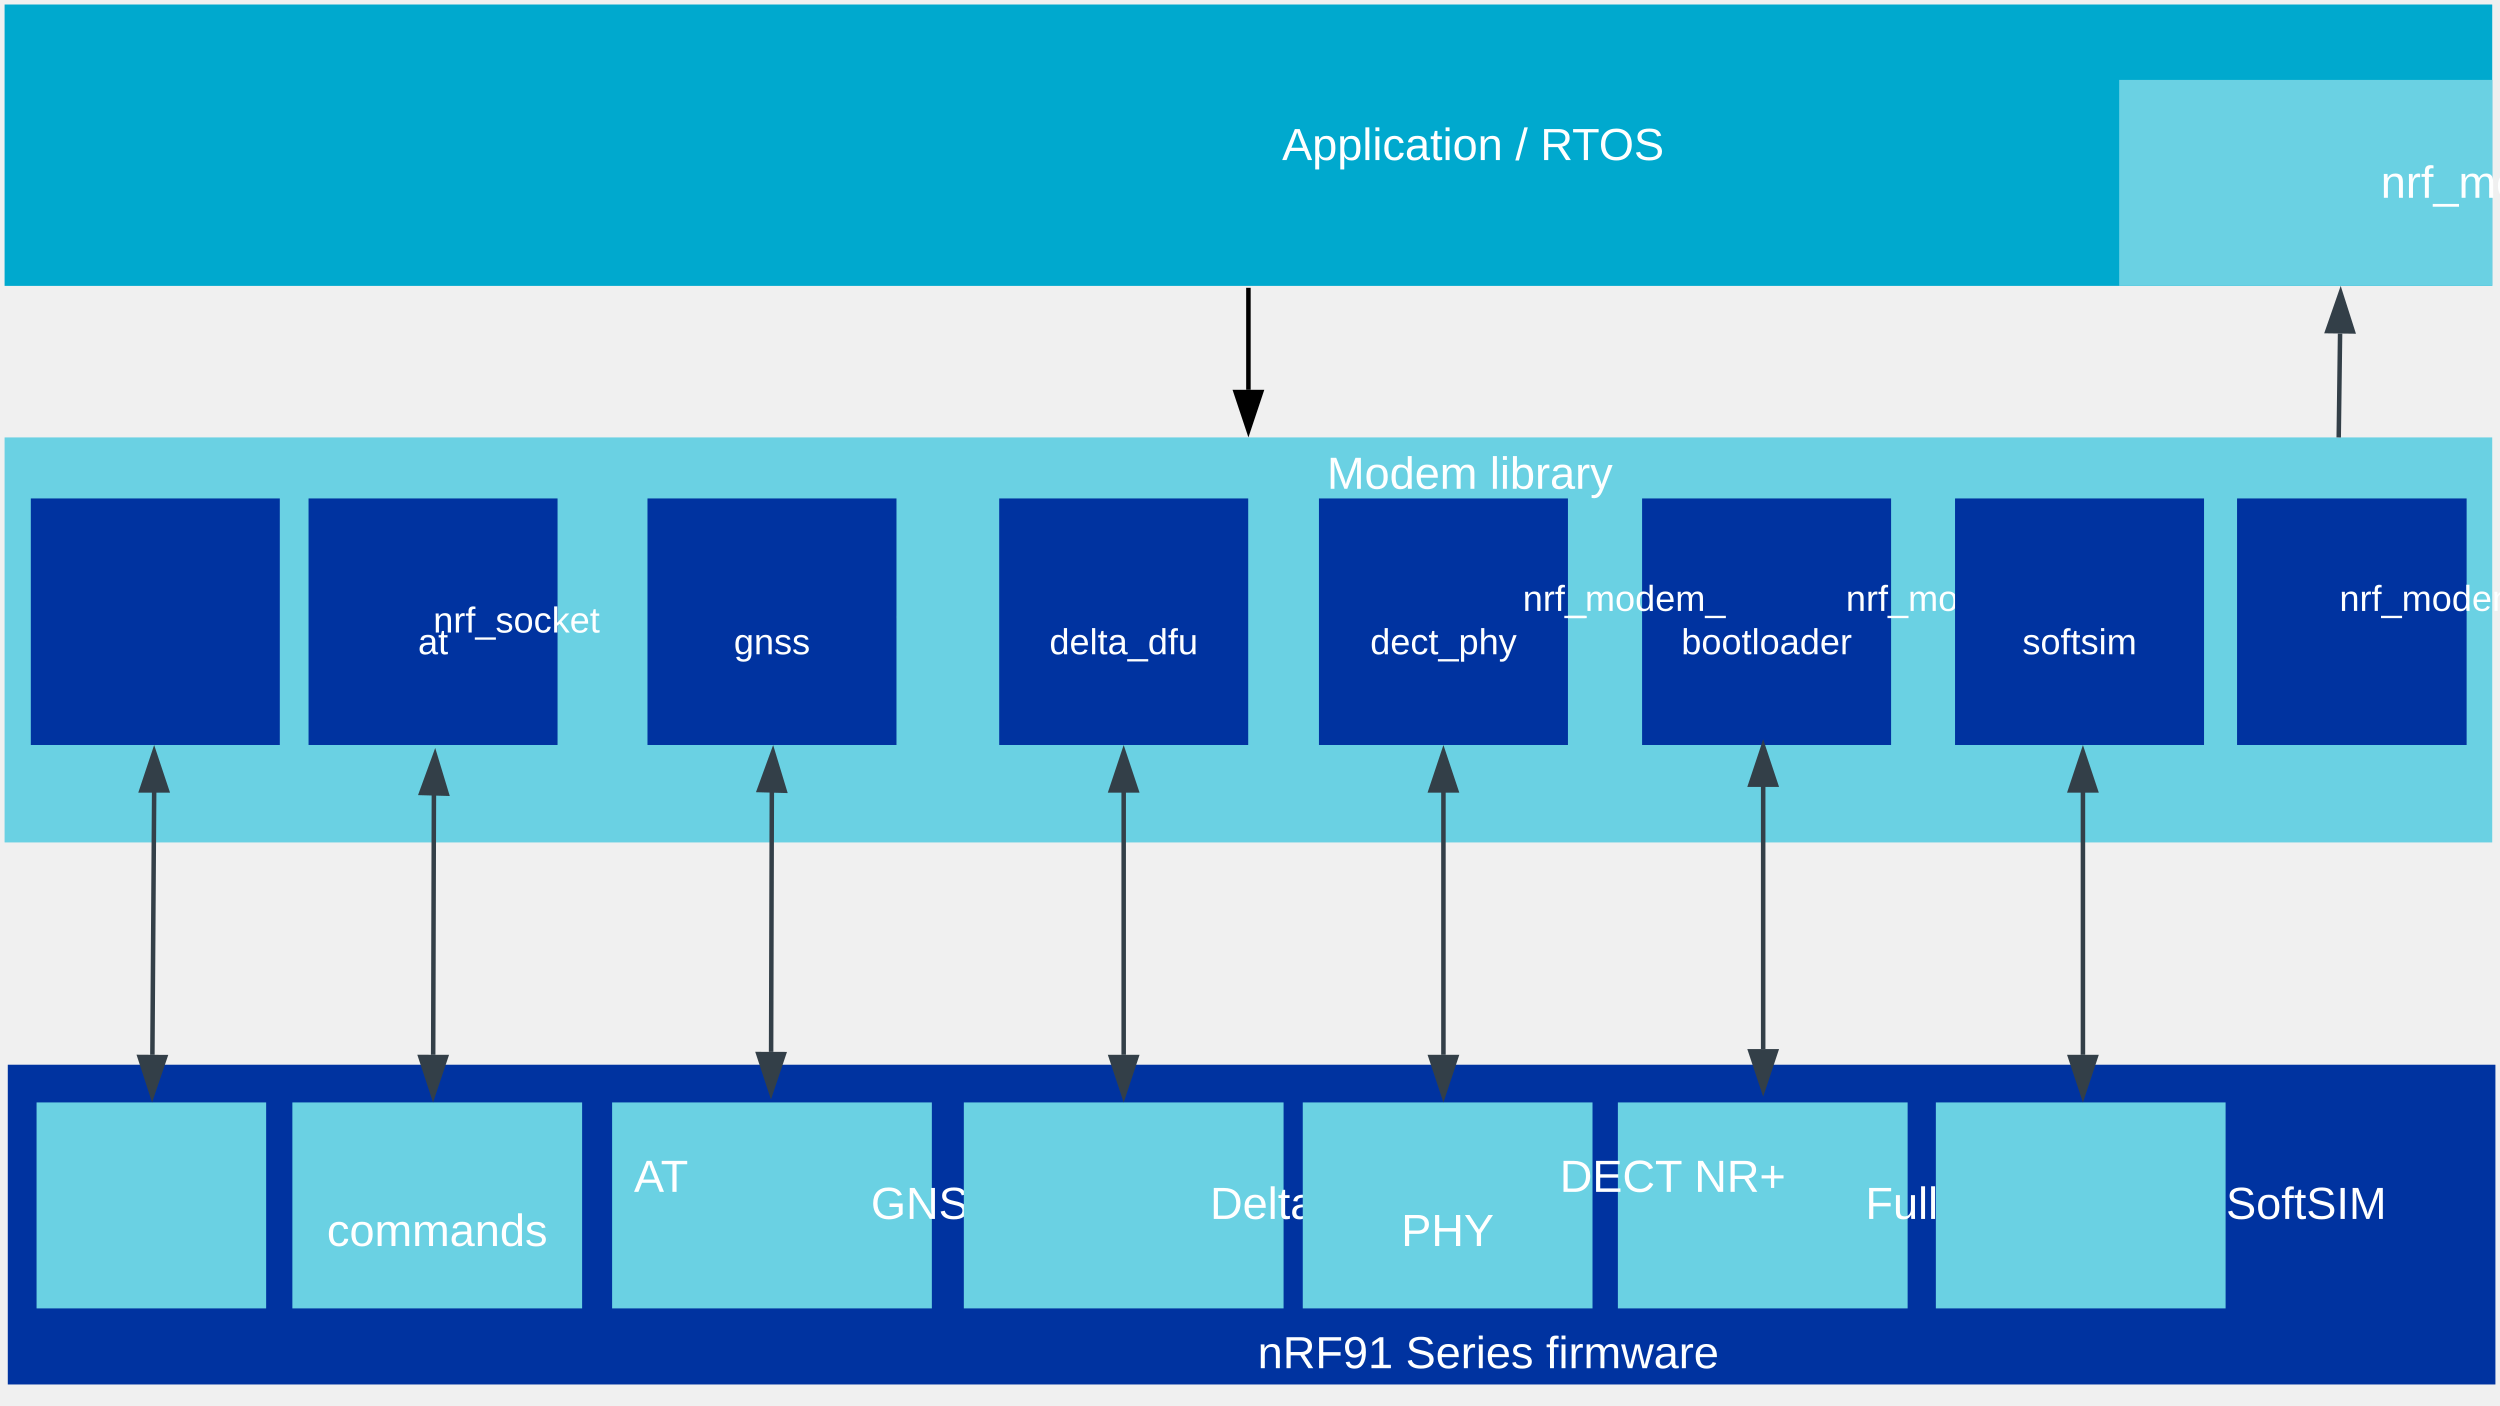
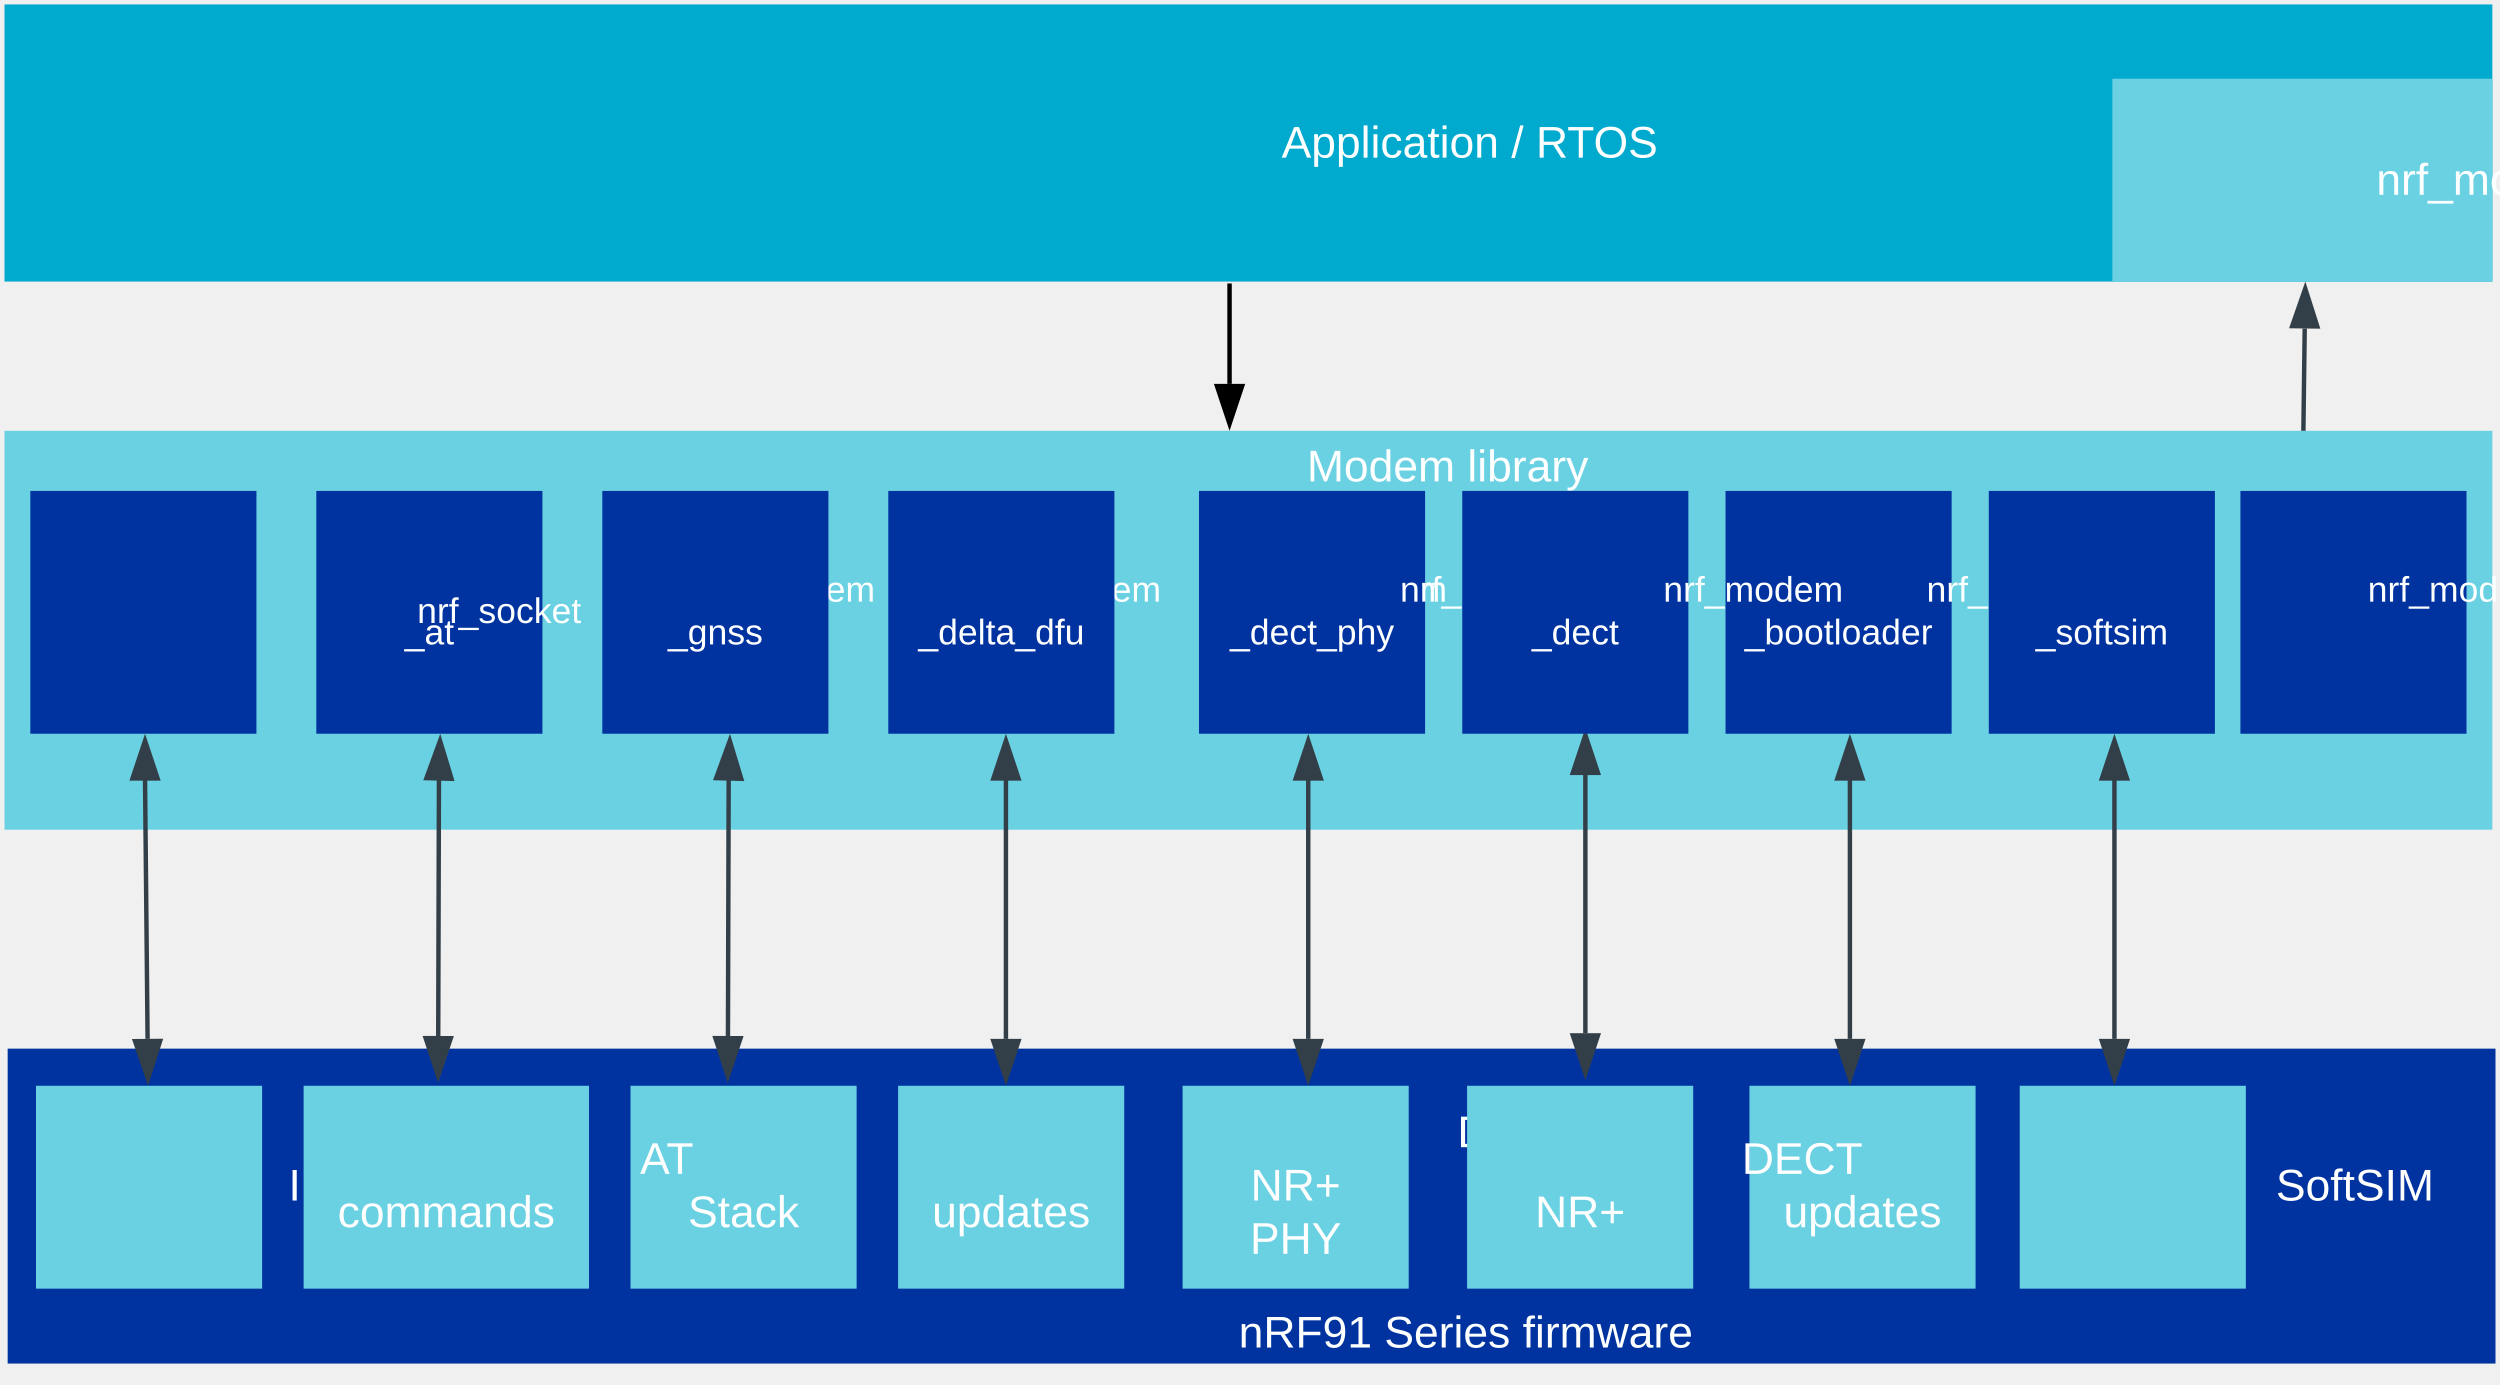
- <svg xmlns="http://www.w3.org/2000/svg" xmlns:ns1="http://schemas.microsoft.com/visio/2003/SVGExtensions/" xmlns:xlink="http://www.w3.org/1999/xlink" width="7.695in" height="4.326in" viewBox="0 0 554.047 311.496" xml:space="preserve" color-interpolation-filters="sRGB" class="st18">
+ <svg xmlns="http://www.w3.org/2000/svg" xmlns:ns1="http://schemas.microsoft.com/visio/2003/SVGExtensions/" xmlns:xlink="http://www.w3.org/1999/xlink" width="7.813in" height="4.326in" viewBox="0 0 562.551 311.496" xml:space="preserve" color-interpolation-filters="sRGB" class="st18">
  <ns1:documentProperties ns1:langID="1035" ns1:viewMarkup="false" />
  <style type="text/css">
	
		.st1 {fill:#0033a0;stroke:none;stroke-width:1}
		.st2 {fill:#6ad1e3;stroke:none;stroke-width:1}
		.st3 {fill:#00a9ce;stroke:none;stroke-width:1}
		.st4 {fill:#feffff;font-family:Arial;font-size:0.833em}
		.st5 {fill:#feffff;font-family:Arial;font-size:0.667em}
		.st6 {font-size:1em}
		.st7 {marker-end:url(#mrkr13-39);stroke:#000000;stroke-linecap:butt;stroke-width:1}
		.st8 {fill:#000000;fill-opacity:1;stroke:#000000;stroke-opacity:1;stroke-width:0.284}
		.st9 {fill:none;marker-end:url(#mrkr13-43);stroke:none;stroke-width:1}
		.st10 {fill:#feffff;fill-opacity:1;stroke:#feffff;stroke-opacity:1;stroke-width:0.284}
		.st11 {fill:#00a9ce;font-family:Arial;font-size:0.917em}
		.st12 {fill:#ffffff;font-family:Arial;font-size:0.833em}
- 		.st13 {marker-end:url(#mrkr13-63);marker-start:url(#mrkr13-61);stroke:#333f48;stroke-linecap:butt;stroke-width:1}
+ 		.st13 {marker-end:url(#mrkr13-64);marker-start:url(#mrkr13-62);stroke:#333f48;stroke-linecap:butt;stroke-width:1}
		.st14 {fill:#333f48;fill-opacity:1;stroke:#333f48;stroke-opacity:1;stroke-width:0.284}
		.st15 {fill:none;stroke:none;stroke-width:1}
- 		.st16 {marker-end:url(#mrkr13-63);stroke:#333f48;stroke-linecap:butt;stroke-width:1}
+ 		.st16 {marker-end:url(#mrkr13-64);stroke:#333f48;stroke-linecap:butt;stroke-width:1}
		.st17 {fill:none;stroke:none;stroke-width:0.5}
		.st18 {fill:none;fill-rule:evenodd;font-size:12px;overflow:visible;stroke-linecap:square;stroke-miterlimit:3}
	
	</style>
  <defs id="Markers">
    <g id="lend13">
      <path d="M 3 1 L 0 0 L 3 -1 L 3 1 " style="stroke:none" />
    </g>
    <marker id="mrkr13-39" class="st8" ns1:arrowType="13" ns1:arrowSize="2" ns1:setback="10.56" refX="-10.56" orient="auto" markerUnits="strokeWidth" overflow="visible">
      <use xlink:href="#lend13" transform="scale(-3.52,-3.52) " />
    </marker>
    <marker id="mrkr13-43" class="st10" ns1:arrowType="13" ns1:arrowSize="2" ns1:setback="10.56" refX="-10.56" orient="auto" markerUnits="strokeWidth" overflow="visible">
      <use xlink:href="#lend13" transform="scale(-3.52,-3.52) " />
    </marker>
-     <marker id="mrkr13-61" class="st14" ns1:arrowType="13" ns1:arrowSize="2" ns1:setback="10.2" refX="10.2" orient="auto" markerUnits="strokeWidth" overflow="visible">
+     <marker id="mrkr13-62" class="st14" ns1:arrowType="13" ns1:arrowSize="2" ns1:setback="10.2" refX="10.2" orient="auto" markerUnits="strokeWidth" overflow="visible">
      <use xlink:href="#lend13" transform="scale(3.52) " />
    </marker>
-     <marker id="mrkr13-63" class="st14" ns1:arrowType="13" ns1:arrowSize="2" ns1:setback="10.56" refX="-10.56" orient="auto" markerUnits="strokeWidth" overflow="visible">
+     <marker id="mrkr13-64" class="st14" ns1:arrowType="13" ns1:arrowSize="2" ns1:setback="10.56" refX="-10.56" orient="auto" markerUnits="strokeWidth" overflow="visible">
      <use xlink:href="#lend13" transform="scale(-3.52,-3.52) " />
    </marker>
  </defs>
  <g ns1:mID="0" ns1:index="1" ns1:groupContext="foregroundPage">
    <ns1:pageProperties ns1:drawingScale="0.0393701" ns1:pageScale="0.0393701" ns1:drawingUnits="24" ns1:shadowOffsetX="8.50394" ns1:shadowOffsetY="-8.50394" />
    <ns1:layer ns1:name="Connector" ns1:index="0" />
    <g id="shape23-1" ns1:mID="23" ns1:groupContext="shape" transform="translate(1.70866,-4.65099)">
      <ns1:textBlock ns1:margins="rect(4,4,4,4)" />
-       <rect x="0" y="240.63" width="551.339" height="70.866" class="st1" />
+       <rect x="0" y="240.63" width="559.843" height="70.866" class="st1" />
    </g>
    <g id="shape65-3" ns1:mID="65" ns1:groupContext="shape" transform="translate(1,-124.786)">
-       <rect x="0" y="221.732" width="551.339" height="89.764" class="st2" />
+       <rect x="0" y="221.732" width="559.843" height="89.764" class="st2" />
    </g>
    <g id="shape94-5" ns1:mID="94" ns1:groupContext="shape" transform="translate(1,-248.134)">
      <ns1:textBlock ns1:margins="rect(4,4,4,4)" />
-       <ns1:textRect cx="275.669" cy="280.315" width="551.34" height="62.362" />
-       <rect x="0" y="249.134" width="551.339" height="62.362" class="st3" />
-       <text x="233.15" y="283.61" class="st4" ns1:langID="1035">
+       <ns1:textRect cx="279.921" cy="280.315" width="559.85" height="62.362" />
+       <rect x="0" y="249.134" width="559.843" height="62.362" class="st3" />
+       <text x="237.4" y="283.61" class="st4" ns1:langID="1035">
        <ns1:paragraph ns1:horizAlign="1" ns1:bulletSize="0.166667" />
        <ns1:tabList />Application / RTOS</text>
    </g>
-     <g id="shape97-8" ns1:mID="97" ns1:groupContext="shape" transform="translate(68.3669,-146.383)">
-       <ns1:textBlock ns1:margins="rect(4,4,4,4)" />
-       <ns1:textRect cx="27.594" cy="284.176" width="55.19" height="54.64" />
-       <rect x="0" y="256.856" width="55.187" height="54.64" class="st1" />
-       <text x="5.14" y="281.78" class="st5" ns1:langID="1035">
-         <ns1:paragraph ns1:horizAlign="1" />
-         <ns1:tabList />
-         <ns1:newlineChar />
-         <ns1:newlineChar />nrf_modem_<tspan x="24.26" dy="1.2em" class="st6">at</tspan>
-         <ns1:newlineChar />
-         <ns1:newlineChar />
-       </text>
-     </g>
-     <g id="shape98-12" ns1:mID="98" ns1:groupContext="shape" transform="translate(143.485,-146.383)">
-       <ns1:textBlock ns1:margins="rect(4,4,4,4)" />
-       <ns1:textRect cx="27.594" cy="284.176" width="55.19" height="54.64" />
-       <rect x="0" y="256.856" width="55.187" height="54.64" class="st1" />
-       <text x="5.14" y="281.78" class="st5" ns1:langID="1035">
-         <ns1:paragraph ns1:horizAlign="1" />
-         <ns1:tabList />
-         <ns1:newlineChar />
-         <ns1:newlineChar />nrf_modem_<tspan x="19.14" dy="1.2em" class="st6">gnss</tspan>
-         <ns1:newlineChar />
-         <ns1:newlineChar />
-       </text>
-     </g>
-     <g id="shape99-16" ns1:mID="99" ns1:groupContext="shape" transform="translate(221.438,-146.383)">
-       <ns1:textBlock ns1:margins="rect(4,4,4,4)" />
-       <ns1:textRect cx="27.594" cy="284.176" width="55.19" height="54.64" />
-       <rect x="0" y="256.856" width="55.187" height="54.64" class="st1" />
-       <text x="5.14" y="281.78" class="st5" ns1:langID="1035">
-         <ns1:paragraph ns1:horizAlign="1" />
-         <ns1:tabList />
-         <ns1:newlineChar />
-         <ns1:newlineChar />nrf_modem_<tspan x="11.13" dy="1.2em" class="st6">delta_dfu</tspan>
-         <ns1:newlineChar />
-         <ns1:newlineChar />
-       </text>
-     </g>
-     <g id="shape100-20" ns1:mID="100" ns1:groupContext="shape" transform="translate(495.787,-146.383)">
+     <g id="shape97-8" ns1:mID="97" ns1:groupContext="shape" transform="translate(71.1676,-146.383)">
+       <ns1:textBlock ns1:margins="rect(4,4,4,4)" />
+       <ns1:textRect cx="25.441" cy="284.176" width="50.89" height="54.64" />
+       <rect x="0" y="256.856" width="50.882" height="54.64" class="st1" />
+       <text x="5.21" y="281.78" class="st5" ns1:langID="1035">
+         <ns1:paragraph ns1:horizAlign="1" />
+         <ns1:tabList />
+         <ns1:newlineChar />
+         <ns1:newlineChar />nrf_modem<tspan x="19.88" dy="1.2em" class="st6">_at</tspan>
+         <ns1:newlineChar />
+         <ns1:newlineChar />
+       </text>
+     </g>
+     <g id="shape98-12" ns1:mID="98" ns1:groupContext="shape" transform="translate(135.524,-146.383)">
+       <ns1:textBlock ns1:margins="rect(4,4,4,4)" />
+       <ns1:textRect cx="25.441" cy="284.176" width="50.89" height="54.64" />
+       <rect x="0" y="256.856" width="50.882" height="54.64" class="st1" />
+       <text x="5.21" y="281.78" class="st5" ns1:langID="1035">
+         <ns1:paragraph ns1:horizAlign="1" />
+         <ns1:tabList />
+         <ns1:newlineChar />
+         <ns1:newlineChar />nrf_modem<tspan x="14.77" dy="1.2em" class="st6">_gnss</tspan>
+         <ns1:newlineChar />
+         <ns1:newlineChar />
+       </text>
+     </g>
+     <g id="shape99-16" ns1:mID="99" ns1:groupContext="shape" transform="translate(199.881,-146.383)">
+       <ns1:textBlock ns1:margins="rect(4,4,4,4)" />
+       <ns1:textRect cx="25.441" cy="284.176" width="50.89" height="54.64" />
+       <rect x="0" y="256.856" width="50.882" height="54.64" class="st1" />
+       <text x="5.21" y="281.78" class="st5" ns1:langID="1035">
+         <ns1:paragraph ns1:horizAlign="1" />
+         <ns1:tabList />
+         <ns1:newlineChar />
+         <ns1:newlineChar />nrf_modem<tspan x="6.76" dy="1.2em" class="st6">_delta_dfu</tspan>
+         <ns1:newlineChar />
+         <ns1:newlineChar />
+       </text>
+     </g>
+     <g id="shape100-20" ns1:mID="100" ns1:groupContext="shape" transform="translate(504.15,-146.383)">
      <ns1:textBlock ns1:margins="rect(4,4,4,4)" />
      <ns1:textRect cx="25.441" cy="284.176" width="50.89" height="54.64" />
      <rect x="0" y="256.856" width="50.882" height="54.64" class="st1" />
      <text x="5.21" y="286.58" class="st5" ns1:langID="1035">
        <ns1:paragraph ns1:horizAlign="1" />
        <ns1:tabList />
        <ns1:newlineChar />
        <ns1:newlineChar />nrf_modem<ns1:newlineChar />
        <ns1:newlineChar />
      </text>
    </g>
-     <g id="shape101-23" ns1:mID="101" ns1:groupContext="shape" transform="translate(363.923,-146.383)">
-       <ns1:textBlock ns1:margins="rect(4,4,4,4)" />
-       <ns1:textRect cx="27.594" cy="284.176" width="55.19" height="54.64" />
-       <rect x="0" y="256.856" width="55.187" height="54.64" class="st1" />
-       <text x="5.14" y="281.78" class="st5" ns1:langID="1044">
-         <ns1:paragraph ns1:horizAlign="1" />
-         <ns1:tabList />nrf_modem_<tspan x="8.69" dy="1.2em" class="st6">bootloader</tspan>
+     <g id="shape101-23" ns1:mID="101" ns1:groupContext="shape" transform="translate(388.283,-146.383)">
+       <ns1:textBlock ns1:margins="rect(4,4,4,4)" />
+       <ns1:textRect cx="25.441" cy="284.176" width="50.89" height="54.64" />
+       <rect x="0" y="256.856" width="50.882" height="54.64" class="st1" />
+       <text x="5.21" y="281.78" class="st5" ns1:langID="1044">
+         <ns1:paragraph ns1:horizAlign="1" />
+         <ns1:tabList />nrf_modem<tspan x="4.31" dy="1.2em" class="st6">_bootloader</tspan>
        <ns1:newlineChar />
      </text>
    </g>
    <g id="shape115-27" ns1:mID="115" ns1:groupContext="shape" transform="translate(6.81102,-146.383)">
      <ns1:textBlock ns1:margins="rect(4,4,4,4)" />
-       <ns1:textRect cx="27.594" cy="284.176" width="55.19" height="54.64" />
-       <rect x="0" y="256.856" width="55.187" height="54.64" class="st1" />
-       <text x="9.14" y="286.58" class="st5" ns1:langID="1044">
+       <ns1:textRect cx="25.441" cy="284.176" width="50.89" height="54.64" />
+       <rect x="0" y="256.856" width="50.882" height="54.64" class="st1" />
+       <text x="6.99" y="286.58" class="st5" ns1:langID="1044">
        <ns1:paragraph ns1:horizAlign="1" />
        <ns1:tabList />
        <ns1:newlineChar />
        <ns1:newlineChar />nrf_socket<ns1:newlineChar />
        <ns1:newlineChar />
      </text>
    </g>
-     <g id="shape120-30" ns1:mID="120" ns1:groupContext="shape" transform="translate(469.661,-248.134)">
-       <ns1:textBlock ns1:margins="rect(4,4,4,4)" />
-       <ns1:textRect cx="41.339" cy="288.671" width="82.68" height="45.651" />
-       <rect x="0" y="265.845" width="82.677" height="45.651" class="st2" />
-       <text x="7.99" y="291.97" class="st4" ns1:langID="1035">
+     <g id="shape120-30" ns1:mID="120" ns1:groupContext="shape" transform="translate(475.331,-248.134)">
+       <ns1:textBlock ns1:margins="rect(4,4,4,4)" />
+       <ns1:textRect cx="42.756" cy="288.671" width="85.52" height="45.651" />
+       <rect x="0" y="265.845" width="85.512" height="45.651" class="st2" />
+       <text x="9.41" y="291.97" class="st4" ns1:langID="1035">
        <ns1:paragraph ns1:horizAlign="1" ns1:bulletSize="0.166667" />
        <ns1:tabList />nrf_modem_os</text>
    </g>
    <g id="group129-33" transform="translate(237.693,-214.55)" ns1:mID="129" ns1:groupContext="group">
      <g id="shape130-34" ns1:mID="130" ns1:groupContext="shape" ns1:layerMember="0" transform="translate(31.8898,-33.1624)">
        <path d="M7.09 311.5 L7.09 334.1" class="st7" />
      </g>
      <g id="shape131-40" ns1:mID="131" ns1:groupContext="shape" transform="translate(0,-33.1624)">
        <ns1:textBlock ns1:margins="rect(4,4,4,4)" ns1:tabSpace="42.5197" />
        <ns1:textRect cx="38.976" cy="302.992" width="77.96" height="17.008" />
        <rect x="0" y="294.488" width="77.953" height="17.008" class="st9" />
        <text x="27.06" y="306.29" class="st11" ns1:langID="1035">
          <ns1:paragraph ns1:horizAlign="1" />
          <ns1:tabList />Task</text>
      </g>
    </g>
    <g id="shape135-45" ns1:mID="135" ns1:groupContext="shape" transform="translate(8.08661,-21.5105)">
      <ns1:textBlock ns1:margins="rect(4,4,4,4)" />
      <ns1:textRect cx="25.441" cy="288.671" width="50.89" height="45.651" />
      <rect x="0" y="265.845" width="50.882" height="45.651" class="st2" />
      <text x="6.82" y="291.67" class="st12" ns1:langID="1044">
        <ns1:paragraph ns1:horizAlign="1" ns1:bulletSize="0.166667" />
        <ns1:tabList />IP Stack</text>
    </g>
-     <g id="shape136-48" ns1:mID="136" ns1:groupContext="shape" transform="translate(135.646,-21.5105)">
-       <ns1:textBlock ns1:margins="rect(4,4,4,4)" />
-       <ns1:textRect cx="35.433" cy="288.671" width="70.87" height="45.651" />
-       <rect x="0" y="265.845" width="70.866" height="45.651" class="st2" />
-       <text x="7.37" y="291.67" class="st12" ns1:langID="1044">
-         <ns1:paragraph ns1:horizAlign="1" ns1:bulletSize="0.166667" />
-         <ns1:tabList />GNSS Stack</text>
-     </g>
-     <g id="shape137-51" ns1:mID="137" ns1:groupContext="shape" transform="translate(64.7795,-21.5105)">
+     <g id="shape136-48" ns1:mID="136" ns1:groupContext="shape" transform="translate(141.868,-21.5105)">
+       <ns1:textBlock ns1:margins="rect(4,4,4,4)" />
+       <ns1:textRect cx="25.441" cy="288.671" width="50.89" height="45.651" />
+       <rect x="0" y="265.845" width="50.882" height="45.651" class="st2" />
+       <text x="11.27" y="285.67" class="st12" ns1:langID="1044">
+         <ns1:paragraph ns1:horizAlign="1" ns1:bulletSize="0.166667" />
+         <ns1:tabList />GNSS <tspan x="12.94" dy="1.2em" class="st6">Stack</tspan>
+       </text>
+     </g>
+     <g id="shape137-52" ns1:mID="137" ns1:groupContext="shape" transform="translate(68.3093,-21.5105)">
      <ns1:textBlock ns1:margins="rect(4,4,4,4)" />
      <ns1:textRect cx="32.109" cy="288.671" width="64.22" height="45.651" />
      <rect x="0" y="265.845" width="64.218" height="45.651" class="st2" />
      <text x="25.72" y="285.67" class="st12" ns1:langID="1044">
        <ns1:paragraph ns1:horizAlign="1" ns1:bulletSize="0.166667" />
        <ns1:tabList />AT <tspan x="7.66" dy="1.2em" class="st6">commands</tspan>
      </text>
    </g>
-     <g id="shape182-55" ns1:mID="182" ns1:groupContext="shape" ns1:layerMember="0" transform="translate(103.158,-145.736)">
+     <g id="shape182-56" ns1:mID="182" ns1:groupContext="shape" ns1:layerMember="0" transform="translate(105.771,-146.383)">
      <path d="M-7 321.7 L-7.01 322.06 L-7.17 379.51" class="st13" />
    </g>
-     <g id="shape187-64" ns1:mID="187" ns1:groupContext="shape" transform="translate(358.558,-21.5105)">
-       <ns1:textBlock ns1:margins="rect(4,4,4,4)" />
-       <ns1:textRect cx="32.109" cy="288.671" width="64.22" height="45.651" />
-       <rect x="0" y="265.845" width="64.218" height="45.651" class="st2" />
-       <text x="4.87" y="291.67" class="st12" ns1:langID="1044">
-         <ns1:paragraph ns1:horizAlign="1" ns1:bulletSize="0.166667" />
-         <ns1:tabList />Full updates</text>
-     </g>
-     <g id="shape188-67" ns1:mID="188" ns1:groupContext="shape" transform="translate(213.598,-21.5105)">
-       <ns1:textBlock ns1:margins="rect(4,4,4,4)" />
-       <ns1:textRect cx="35.433" cy="288.671" width="70.87" height="45.651" />
-       <rect x="0" y="265.845" width="70.866" height="45.651" class="st2" />
-       <text x="4.58" y="291.67" class="st12" ns1:langID="1044">
-         <ns1:paragraph ns1:horizAlign="1" ns1:bulletSize="0.166667" />
-         <ns1:tabList />Delta updates</text>
-     </g>
-     <g id="shape189-70" ns1:mID="189" ns1:groupContext="shape" transform="translate(433.283,-146.383)">
-       <ns1:textBlock ns1:margins="rect(4,4,4,4)" />
-       <ns1:textRect cx="27.594" cy="284.176" width="55.19" height="54.64" />
-       <rect x="0" y="256.856" width="55.187" height="54.64" class="st1" />
-       <text x="5.14" y="281.78" class="st5" ns1:langID="1044">
-         <ns1:paragraph ns1:horizAlign="1" />
-         <ns1:tabList />
-         <ns1:newlineChar />
-         <ns1:newlineChar />nrf_modem_<tspan x="14.93" dy="1.2em" class="st6">softsim</tspan>
-         <ns1:newlineChar />
-         <ns1:newlineChar />
-       </text>
-     </g>
-     <g id="shape193-74" ns1:mID="193" ns1:groupContext="shape" transform="translate(188.795,-1)">
+     <g id="shape187-65" ns1:mID="187" ns1:groupContext="shape" transform="translate(393.669,-21.5105)">
+       <ns1:textBlock ns1:margins="rect(4,4,4,4)" />
+       <ns1:textRect cx="25.441" cy="288.671" width="50.89" height="45.651" />
+       <rect x="0" y="265.845" width="50.882" height="45.651" class="st2" />
+       <text x="17.38" y="285.67" class="st12" ns1:langID="1044">
+         <ns1:paragraph ns1:horizAlign="1" ns1:bulletSize="0.166667" />
+         <ns1:tabList />Full <tspan x="7.65" dy="1.2em" class="st6">updates</tspan>
+       </text>
+     </g>
+     <g id="shape188-69" ns1:mID="188" ns1:groupContext="shape" transform="translate(202.091,-21.5105)">
+       <ns1:textBlock ns1:margins="rect(4,4,4,4)" />
+       <ns1:textRect cx="25.441" cy="288.671" width="50.89" height="45.651" />
+       <rect x="0" y="265.845" width="50.882" height="45.651" class="st2" />
+       <text x="13.77" y="285.67" class="st12" ns1:langID="1044">
+         <ns1:paragraph ns1:horizAlign="1" ns1:bulletSize="0.166667" />
+         <ns1:tabList />Delta <tspan x="7.65" dy="1.2em" class="st6">updates</tspan>
+       </text>
+     </g>
+     <g id="shape189-73" ns1:mID="189" ns1:groupContext="shape" transform="translate(447.528,-146.383)">
+       <ns1:textBlock ns1:margins="rect(4,4,4,4)" />
+       <ns1:textRect cx="25.441" cy="284.176" width="50.89" height="54.64" />
+       <rect x="0" y="256.856" width="50.882" height="54.64" class="st1" />
+       <text x="5.21" y="281.78" class="st5" ns1:langID="1044">
+         <ns1:paragraph ns1:horizAlign="1" />
+         <ns1:tabList />
+         <ns1:newlineChar />
+         <ns1:newlineChar />nrf_modem<tspan x="10.55" dy="1.2em" class="st6">_softsim</tspan>
+         <ns1:newlineChar />
+         <ns1:newlineChar />
+       </text>
+     </g>
+     <g id="shape193-77" ns1:mID="193" ns1:groupContext="shape" transform="translate(188.795,-1)">
      <ns1:textBlock ns1:margins="rect(4,4,4,4)" />
      <ns1:textRect cx="91.063" cy="301.241" width="182.13" height="20.511" />
      <rect x="0" y="290.986" width="182.126" height="20.511" class="st15" />
      <text x="39.94" y="304.24" class="st4" ns1:langID="1044">
        <ns1:paragraph ns1:horizAlign="1" ns1:bulletSize="0.166667" />
        <ns1:tabList />nRF91 Series firmware</text>
    </g>
-     <g id="shape195-77" ns1:mID="195" ns1:groupContext="shape" ns1:layerMember="0" transform="translate(511.45,-214.55)">
+     <g id="shape195-80" ns1:mID="195" ns1:groupContext="shape" ns1:layerMember="0" transform="translate(511.45,-214.55)">
      <path d="M6.87 311.5 L7.17 288.47" class="st16" />
    </g>
-     <g id="shape196-82" ns1:mID="196" ns1:groupContext="shape" transform="translate(429.031,-21.5105)">
-       <ns1:textBlock ns1:margins="rect(4,4,4,4)" />
-       <ns1:textRect cx="32.109" cy="288.671" width="64.22" height="45.651" />
-       <rect x="0" y="265.845" width="64.218" height="45.651" class="st2" />
-       <text x="14.33" y="291.67" class="st12" ns1:langID="1044">
+     <g id="shape196-85" ns1:mID="196" ns1:groupContext="shape" transform="translate(454.489,-21.5105)">
+       <ns1:textBlock ns1:margins="rect(4,4,4,4)" />
+       <ns1:textRect cx="25.441" cy="288.671" width="50.89" height="45.651" />
+       <rect x="0" y="265.845" width="50.882" height="45.651" class="st2" />
+       <text x="7.66" y="291.67" class="st12" ns1:langID="1044">
        <ns1:paragraph ns1:horizAlign="1" ns1:bulletSize="0.166667" />
        <ns1:tabList />SoftSIM</text>
    </g>
-     <g id="shape198-85" ns1:mID="198" ns1:groupContext="shape" ns1:layerMember="0" transform="translate(41.0375,-146.383)">
-       <path d="M-6.89 321.7 L-6.89 322.06 L-7.28 380.16" class="st13" />
-     </g>
-     <g id="shape199-92" ns1:mID="199" ns1:groupContext="shape" transform="translate(237.288,-195.656)">
+     <g id="shape198-88" ns1:mID="198" ns1:groupContext="shape" ns1:layerMember="0" transform="translate(25.8253,-146.383)">
+       <path d="M6.8 321.7 L6.8 322.06 L7.37 380.16" class="st13" />
+     </g>
+     <g id="shape199-95" ns1:mID="199" ns1:groupContext="shape" transform="translate(237.288,-195.656)">
      <ns1:textBlock ns1:margins="rect(4,4,4,4)" ns1:tabSpace="42.5197" ns1:verticalAlign="0" />
      <ns1:textRect cx="38.47" cy="301.241" width="76.95" height="20.511" />
      <rect x="0" y="290.986" width="76.94" height="20.511" class="st17" />
      <text x="6.8" y="303.99" class="st4" ns1:langID="1035">
        <ns1:paragraph ns1:horizAlign="1" />
        <ns1:tabList />Modem library</text>
    </g>
-     <g id="shape201-95" ns1:mID="201" ns1:groupContext="shape" transform="translate(292.304,-146.383)">
-       <ns1:textBlock ns1:margins="rect(4,4,4,4)" />
-       <ns1:textRect cx="27.594" cy="284.176" width="55.19" height="54.64" />
-       <rect x="0" y="256.856" width="55.187" height="54.64" class="st1" />
-       <text x="5.14" y="281.78" class="st5" ns1:langID="1044">
-         <ns1:paragraph ns1:horizAlign="1" />
-         <ns1:tabList />nrf_modem_<tspan x="11.36" dy="1.2em" class="st6">dect_phy</tspan>
-       </text>
-     </g>
-     <g id="shape202-99" ns1:mID="202" ns1:groupContext="shape" transform="translate(288.717,-21.5105)">
-       <ns1:textBlock ns1:margins="rect(4,4,4,4)" />
-       <ns1:textRect cx="32.109" cy="288.671" width="64.22" height="45.651" />
-       <rect x="0" y="265.845" width="64.218" height="45.651" class="st2" />
-       <text x="6.97" y="285.67" class="st12" ns1:langID="1044">
-         <ns1:paragraph ns1:horizAlign="1" ns1:bulletSize="0.166667" />
-         <ns1:tabList />DECT NR+ <tspan x="21.83" dy="1.2em" class="st6">PHY</tspan>
-       </text>
-     </g>
-     <g id="shape204-103" ns1:mID="204" ns1:groupContext="shape" ns1:layerMember="0" transform="translate(256.118,-146.383)">
-       <path d="M-7.09 321.7 L-7.09 322.06 L-7.09 380.16" class="st13" />
-     </g>
-     <g id="shape205-110" ns1:mID="205" ns1:groupContext="shape" ns1:layerMember="0" transform="translate(326.984,-146.383)">
-       <path d="M-7.09 321.7 L-7.09 322.06 L-7.09 380.16" class="st13" />
-     </g>
-     <g id="shape206-117" ns1:mID="206" ns1:groupContext="shape" ns1:layerMember="0" transform="translate(397.85,-147.652)">
-       <path d="M-7.09 321.7 L-7.09 322.06 L-7.09 380.16" class="st13" />
-     </g>
-     <g id="shape207-124" ns1:mID="207" ns1:groupContext="shape" ns1:layerMember="0" transform="translate(468.717,-146.383)">
-       <path d="M-7.09 321.7 L-7.09 322.06 L-7.09 380.16" class="st13" />
-     </g>
-     <g id="shape208-131" ns1:mID="208" ns1:groupContext="shape" ns1:layerMember="0" transform="translate(178.054,-146.383)">
+     <g id="shape201-98" ns1:mID="201" ns1:groupContext="shape" transform="translate(269.795,-146.383)">
+       <ns1:textBlock ns1:margins="rect(4,4,4,4)" />
+       <ns1:textRect cx="25.441" cy="284.176" width="50.89" height="54.64" />
+       <rect x="0" y="256.856" width="50.882" height="54.64" class="st1" />
+       <text x="5.21" y="281.78" class="st5" ns1:langID="1044">
+         <ns1:paragraph ns1:horizAlign="1" />
+         <ns1:tabList />nrf_modem<tspan x="6.98" dy="1.2em" class="st6">_dect_phy</tspan>
+       </text>
+     </g>
+     <g id="shape202-102" ns1:mID="202" ns1:groupContext="shape" transform="translate(266.11,-21.5105)">
+       <ns1:textBlock ns1:margins="rect(4,4,4,4)" />
+       <ns1:textRect cx="25.441" cy="288.671" width="50.89" height="45.651" />
+       <rect x="0" y="265.845" width="50.882" height="45.651" class="st2" />
+       <text x="11.83" y="279.67" class="st12" ns1:langID="1044">
+         <ns1:paragraph ns1:horizAlign="1" ns1:bulletSize="0.166667" />
+         <ns1:tabList />DECT <tspan x="15.3" dy="1.2em" class="st6">NR+ </tspan>
+         <tspan x="15.16" dy="1.2em" class="st6">PHY</tspan>
+       </text>
+     </g>
+     <g id="shape204-107" ns1:mID="204" ns1:groupContext="shape" ns1:layerMember="0" transform="translate(233.441,-146.383)">
+       <path d="M-7.09 321.7 L-7.09 322.06 L-7.09 380.16" class="st13" />
+     </g>
+     <g id="shape205-114" ns1:mID="205" ns1:groupContext="shape" ns1:layerMember="0" transform="translate(301.472,-146.383)">
+       <path d="M-7.09 321.7 L-7.09 322.06 L-7.09 380.16" class="st13" />
+     </g>
+     <g id="shape206-121" ns1:mID="206" ns1:groupContext="shape" ns1:layerMember="0" transform="translate(363.835,-147.652)">
+       <path d="M-7.09 321.7 L-7.09 322.06 L-7.09 380.16" class="st13" />
+     </g>
+     <g id="shape207-128" ns1:mID="207" ns1:groupContext="shape" ns1:layerMember="0" transform="translate(482.89,-146.383)">
+       <path d="M-7.09 321.7 L-7.09 322.06 L-7.09 380.16" class="st13" />
+     </g>
+     <g id="shape208-135" ns1:mID="208" ns1:groupContext="shape" ns1:layerMember="0" transform="translate(170.968,-146.383)">
      <path d="M-7 321.7 L-7.01 322.06 L-7.17 379.51" class="st13" />
+     </g>
+     <g id="shape209-142" ns1:mID="209" ns1:groupContext="shape" transform="translate(330.129,-21.5105)">
+       <ns1:textBlock ns1:margins="rect(4,4,4,4)" />
+       <ns1:textRect cx="25.441" cy="288.671" width="50.89" height="45.651" />
+       <rect x="0" y="265.845" width="50.882" height="45.651" class="st2" />
+       <text x="11.83" y="285.67" class="st12" ns1:langID="1044">
+         <ns1:paragraph ns1:horizAlign="1" ns1:bulletSize="0.166667" />
+         <ns1:tabList />DECT <tspan x="15.3" dy="1.2em" class="st6">NR+</tspan>
+       </text>
+     </g>
+     <g id="shape210-146" ns1:mID="210" ns1:groupContext="shape" transform="translate(329.039,-146.383)">
+       <ns1:textBlock ns1:margins="rect(4,4,4,4)" />
+       <ns1:textRect cx="25.441" cy="284.176" width="50.89" height="54.64" />
+       <rect x="0" y="256.856" width="50.882" height="54.64" class="st1" />
+       <text x="5.21" y="281.78" class="st5" ns1:langID="1044">
+         <ns1:paragraph ns1:horizAlign="1" />
+         <ns1:tabList />nrf_modem<tspan x="15.66" dy="1.2em" class="st6">_dect</tspan>
+       </text>
+     </g>
+     <g id="shape211-150" ns1:mID="211" ns1:groupContext="shape" ns1:layerMember="0" transform="translate(423.362,-146.383)">
+       <path d="M-7.09 321.7 L-7.09 322.06 L-7.09 380.16" class="st13" />
    </g>
  </g>
</svg>
